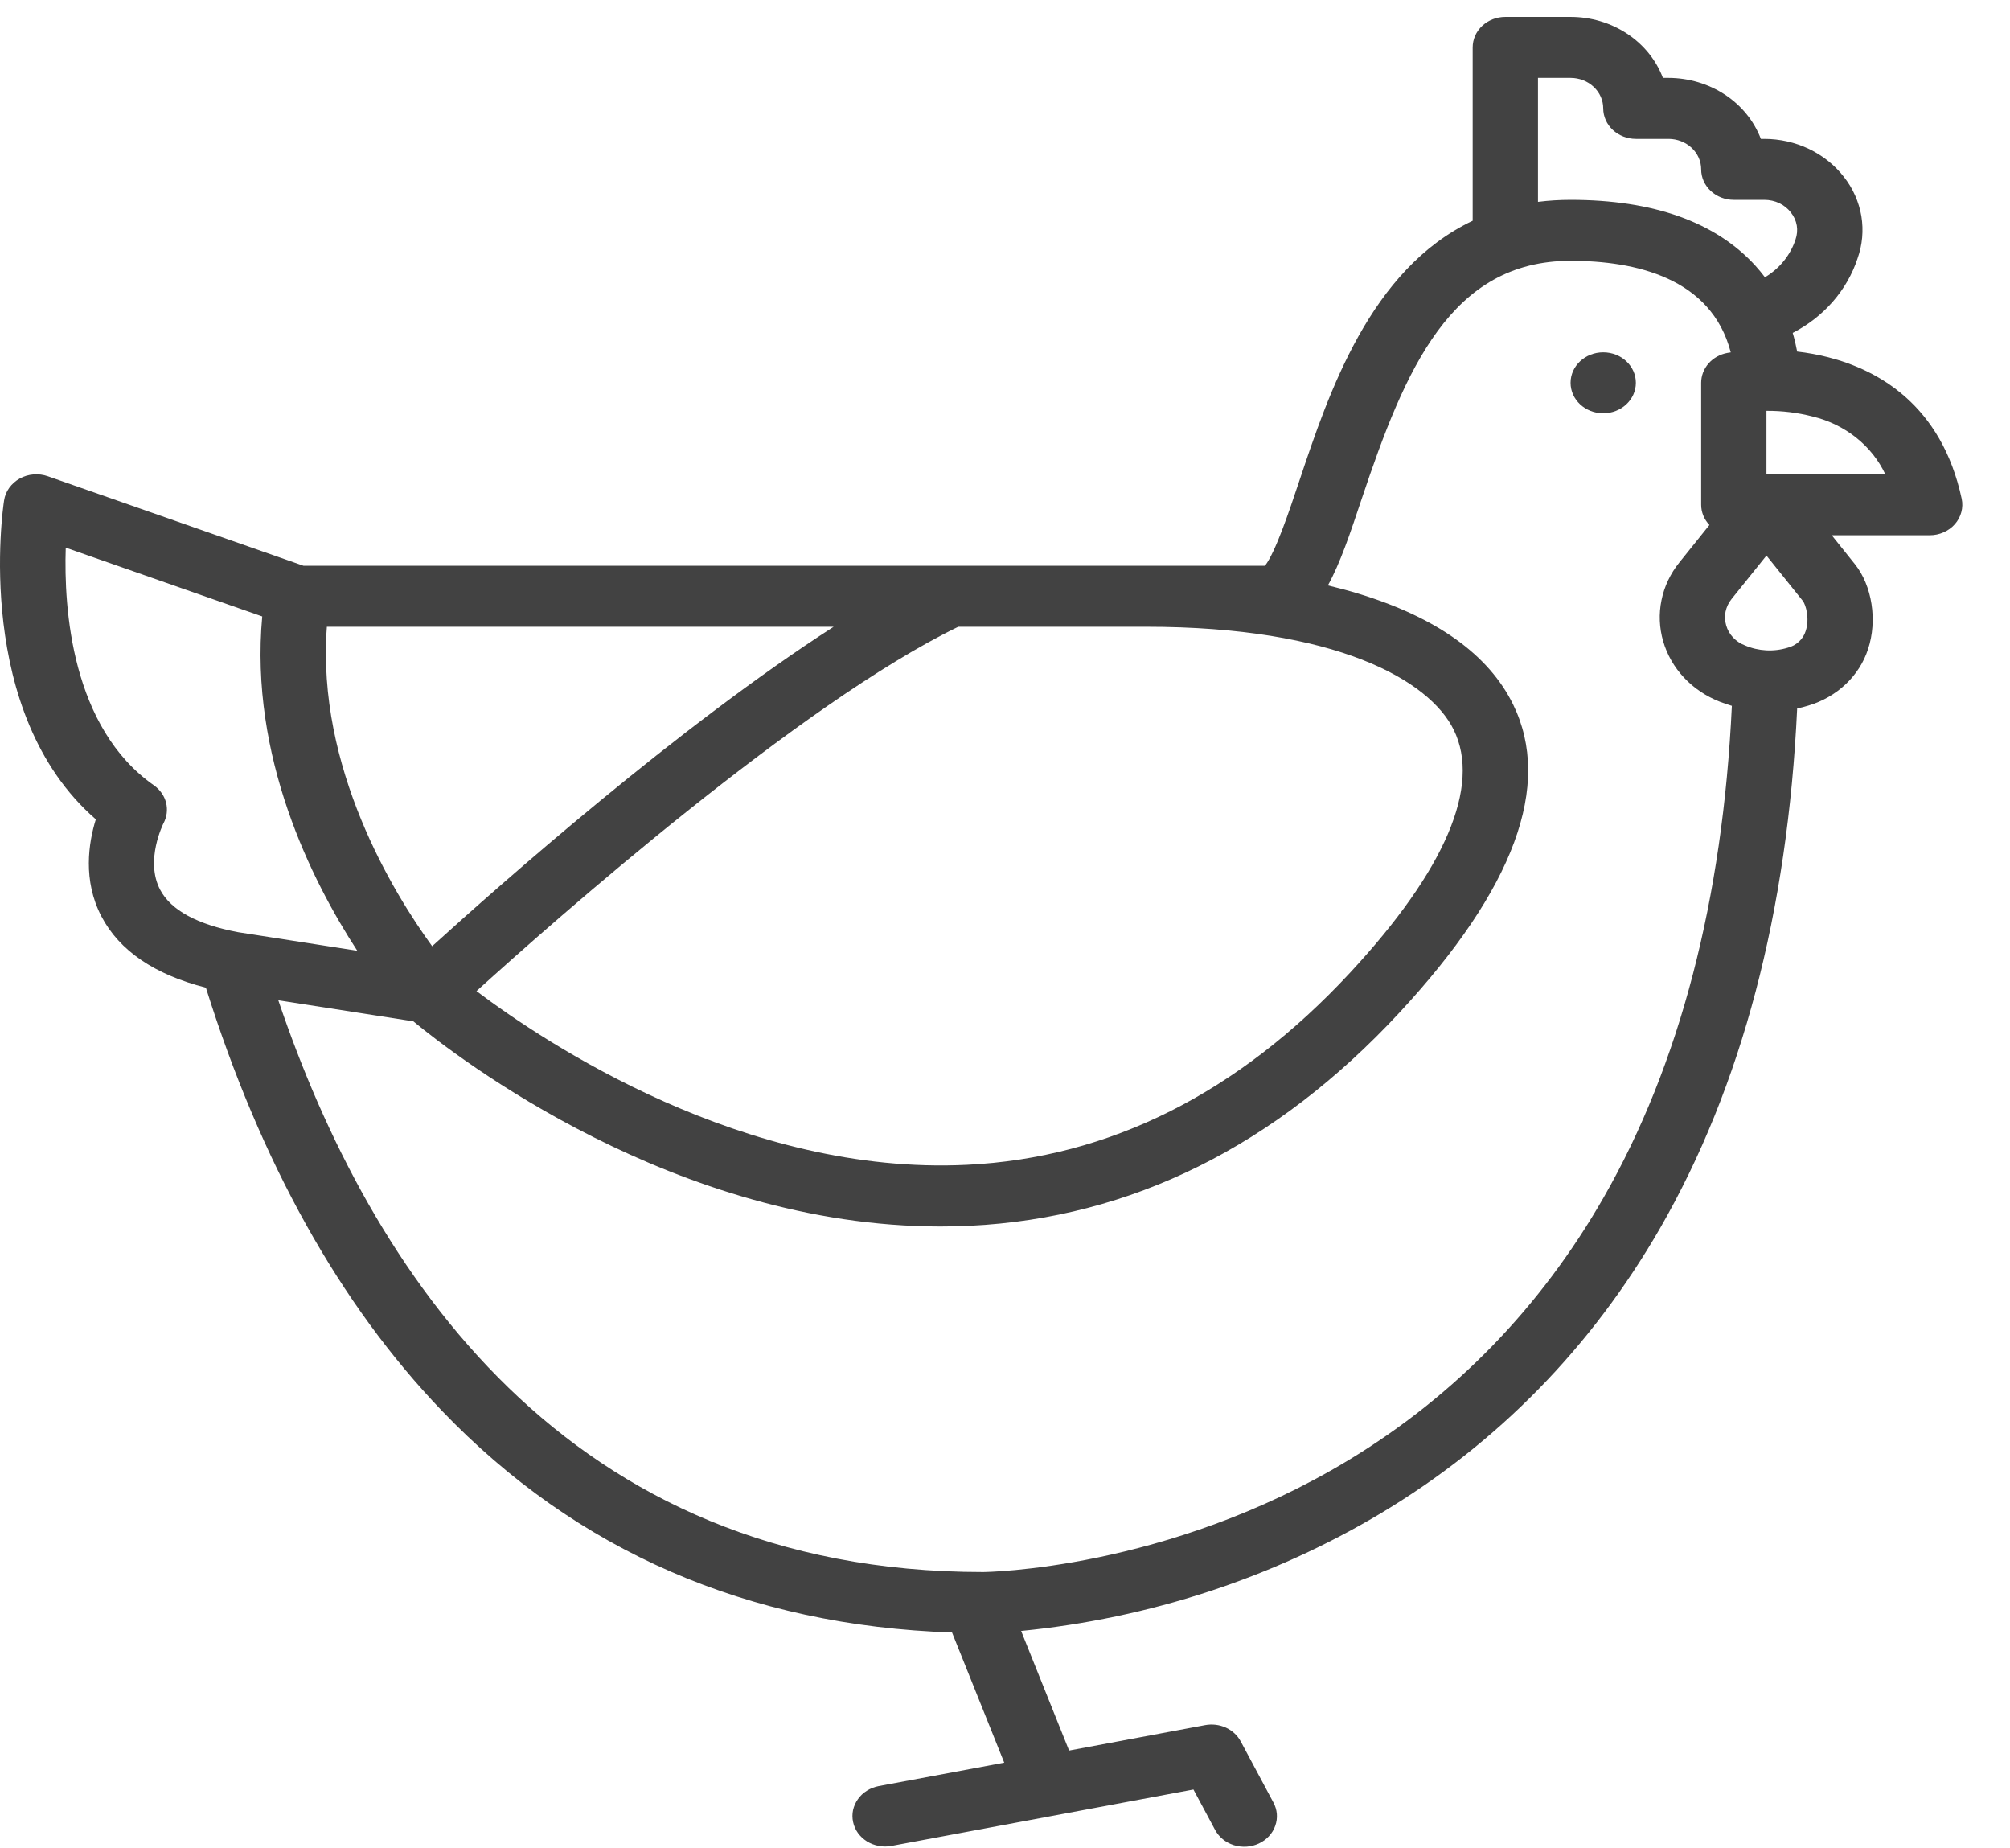
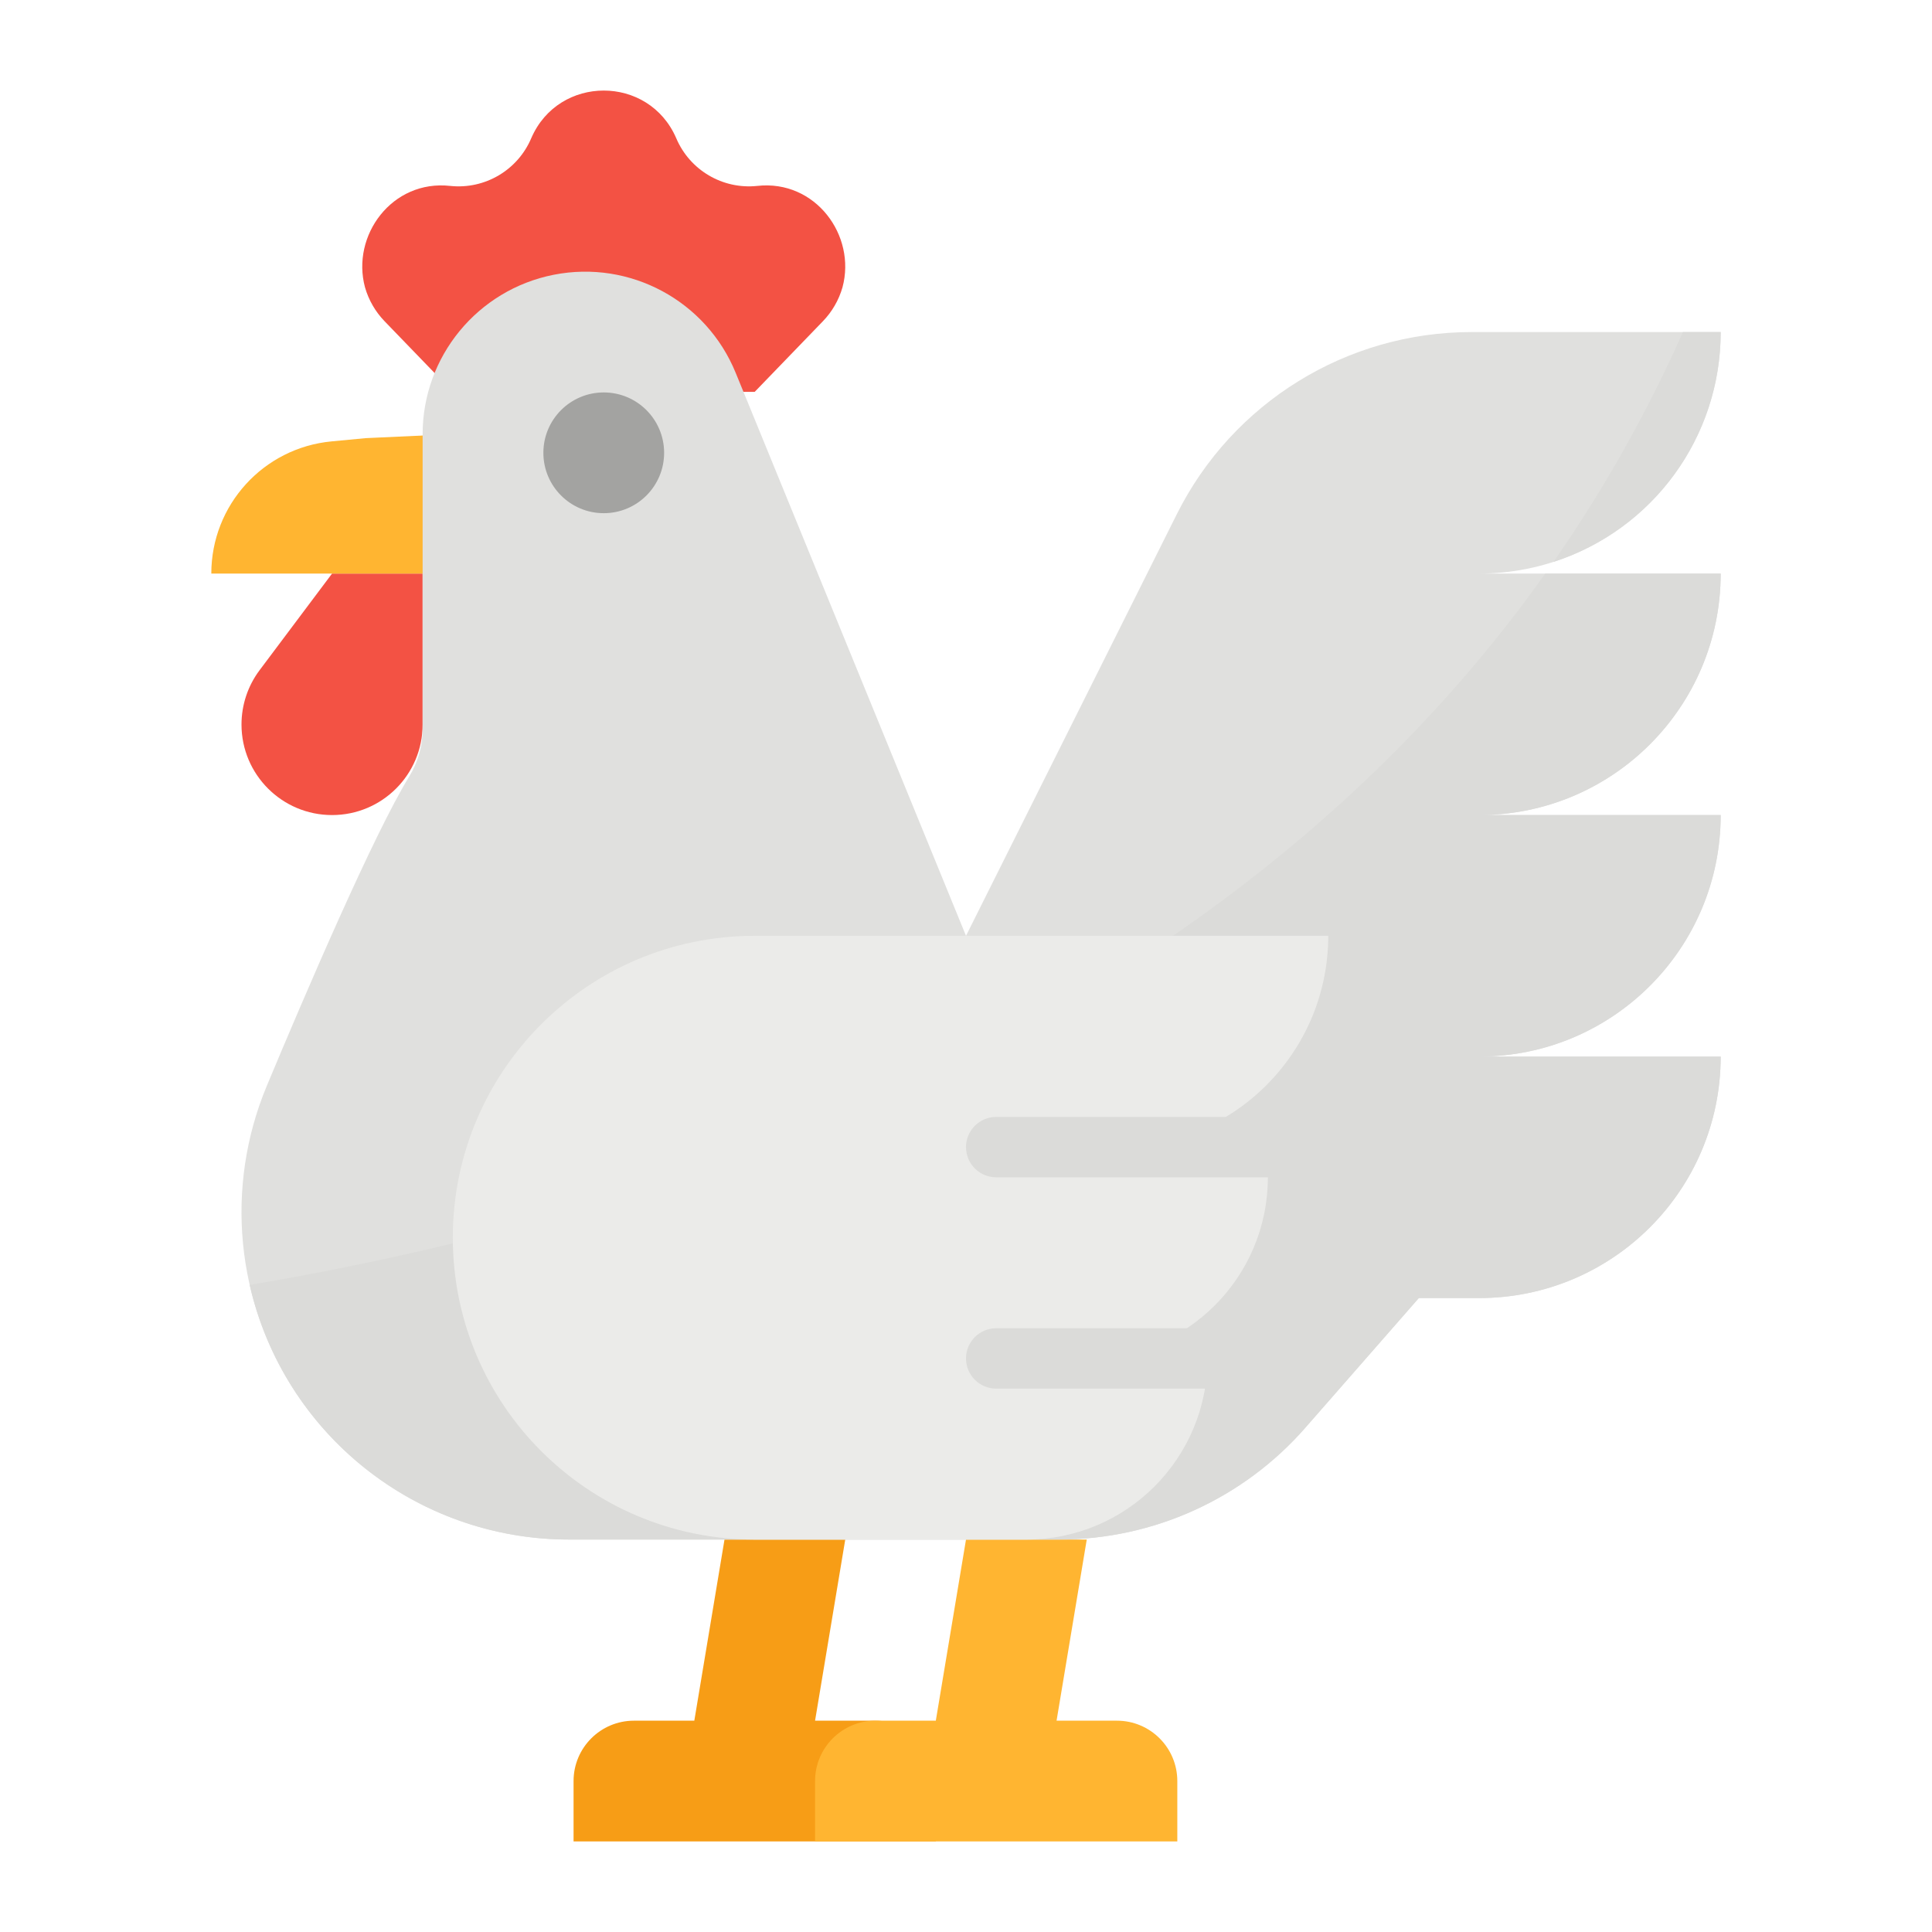
- <svg xmlns="http://www.w3.org/2000/svg" width="37" height="34" viewBox="0 0 37 34" fill="none">
-   <path d="M1.764 15.079C1.63 15.51 1.521 16.203 1.867 16.865C2.197 17.496 2.844 17.936 3.79 18.177C4.798 21.388 6.257 24.006 8.132 25.961C10.611 28.547 13.769 29.919 17.525 30.044L18.486 32.44L16.175 32.871C16.098 32.886 16.024 32.914 15.958 32.956C15.893 32.996 15.836 33.049 15.793 33.111C15.749 33.172 15.719 33.241 15.703 33.313C15.688 33.385 15.688 33.46 15.704 33.532C15.719 33.604 15.749 33.673 15.793 33.734C15.837 33.795 15.894 33.848 15.959 33.889C16.025 33.93 16.099 33.958 16.176 33.972C16.253 33.987 16.333 33.987 16.411 33.972L21.969 32.934L22.365 33.673C22.4 33.739 22.449 33.799 22.508 33.848C22.568 33.897 22.637 33.934 22.712 33.958C22.788 33.981 22.867 33.991 22.946 33.986C23.025 33.981 23.102 33.961 23.173 33.928C23.244 33.895 23.308 33.849 23.359 33.793C23.411 33.737 23.451 33.672 23.475 33.601C23.5 33.531 23.51 33.457 23.504 33.383C23.498 33.309 23.476 33.237 23.44 33.171L22.839 32.048C22.78 31.938 22.684 31.849 22.566 31.795C22.447 31.741 22.313 31.725 22.184 31.749L19.68 32.217L18.797 30.016C21.157 29.784 23.428 29.041 25.427 27.845C27.567 26.562 29.294 24.798 30.559 22.603C32.059 20 32.907 16.785 33.082 13.039C33.151 13.024 33.221 13.007 33.29 12.985C33.549 12.908 33.784 12.773 33.976 12.592C34.167 12.411 34.308 12.19 34.387 11.947C34.562 11.421 34.462 10.778 34.145 10.383L33.719 9.851H35.521C35.61 9.851 35.698 9.833 35.778 9.797C35.859 9.762 35.93 9.71 35.986 9.646C36.042 9.582 36.083 9.506 36.104 9.426C36.126 9.345 36.128 9.261 36.111 9.18C35.74 7.449 34.569 6.808 33.651 6.574C33.465 6.527 33.274 6.492 33.082 6.47C33.061 6.359 33.035 6.244 33 6.127C33.573 5.832 34 5.342 34.193 4.759C34.283 4.508 34.307 4.24 34.264 3.978C34.22 3.717 34.11 3.468 33.942 3.255C33.775 3.039 33.554 2.863 33.3 2.741C33.045 2.62 32.764 2.556 32.478 2.556H32.414C32.289 2.228 32.059 1.944 31.755 1.743C31.45 1.542 31.087 1.434 30.714 1.433H30.611C30.486 1.105 30.256 0.821 29.952 0.62C29.648 0.419 29.284 0.311 28.911 0.311H27.71C27.55 0.311 27.398 0.37 27.285 0.475C27.172 0.58 27.109 0.723 27.109 0.872V4.063C25.221 4.958 24.461 7.228 23.919 8.847C23.731 9.411 23.48 10.161 23.286 10.412H5.586L0.881 8.765C0.796 8.735 0.706 8.724 0.617 8.731C0.527 8.738 0.441 8.764 0.363 8.807C0.286 8.85 0.22 8.909 0.17 8.978C0.12 9.048 0.087 9.127 0.075 9.211C0.049 9.376 -0.492 13.118 1.764 15.079ZM33.239 11.613C33.217 11.687 33.174 11.754 33.116 11.808C33.058 11.862 32.986 11.901 32.907 11.921C32.648 12 32.368 11.984 32.121 11.878C32.037 11.846 31.962 11.796 31.902 11.732C31.843 11.669 31.799 11.593 31.776 11.511C31.751 11.428 31.747 11.341 31.764 11.257C31.782 11.173 31.819 11.093 31.875 11.024L32.517 10.225L33.184 11.056C33.243 11.13 33.315 11.387 33.239 11.613ZM33.37 7.666C33.664 7.737 33.937 7.87 34.168 8.054C34.399 8.238 34.583 8.469 34.705 8.729H32.517V7.561C32.805 7.559 33.092 7.594 33.37 7.666ZM28.311 1.433H28.911C29.071 1.433 29.224 1.492 29.336 1.598C29.449 1.703 29.512 1.846 29.512 1.994C29.512 2.143 29.576 2.286 29.688 2.391C29.801 2.496 29.954 2.556 30.113 2.556H30.714C30.873 2.556 31.026 2.615 31.139 2.72C31.252 2.825 31.315 2.968 31.315 3.117C31.315 3.266 31.378 3.408 31.491 3.514C31.604 3.619 31.756 3.678 31.916 3.678H32.478C32.574 3.678 32.668 3.699 32.754 3.739C32.839 3.78 32.913 3.84 32.968 3.913C33.024 3.983 33.06 4.064 33.075 4.15C33.089 4.236 33.081 4.324 33.052 4.407C32.959 4.694 32.76 4.941 32.489 5.103C32.435 5.032 32.378 4.961 32.316 4.893C31.583 4.087 30.437 3.678 28.911 3.678C28.71 3.678 28.51 3.69 28.311 3.715V1.433ZM25.066 9.182C25.868 6.785 26.711 4.8 28.911 4.8C30.097 4.8 31.502 5.109 31.86 6.485C31.825 6.49 31.803 6.494 31.798 6.495C31.662 6.52 31.539 6.589 31.451 6.689C31.363 6.79 31.315 6.915 31.315 7.045V9.29C31.315 9.427 31.369 9.559 31.467 9.662L30.914 10.351C30.749 10.556 30.636 10.793 30.585 11.045C30.533 11.296 30.544 11.556 30.616 11.803C30.688 12.05 30.819 12.279 31 12.472C31.181 12.665 31.407 12.816 31.66 12.915C31.734 12.943 31.807 12.968 31.88 12.99C31.713 16.549 30.921 19.591 29.52 22.038C28.36 24.062 26.781 25.688 24.826 26.871C21.477 28.899 18.128 28.932 18.095 28.932C10.417 28.932 6.812 23.399 5.123 18.409L7.608 18.796C8.408 19.457 12.438 22.572 17.311 22.572C17.492 22.572 17.674 22.568 17.857 22.559C20.819 22.415 23.478 21.096 25.76 18.637C27.875 16.358 28.579 14.45 27.854 12.966C27.406 12.05 26.446 11.363 25.001 10.924C24.817 10.868 24.631 10.819 24.444 10.774C24.669 10.367 24.852 9.824 25.066 9.182ZM21.1 11.535C24.59 11.535 26.312 12.515 26.761 13.433C27.266 14.466 26.606 16.012 24.852 17.902C22.794 20.119 20.422 21.309 17.802 21.437C13.708 21.639 10.046 19.201 8.771 18.24C10.219 16.927 14.726 12.948 17.64 11.535L21.1 11.535ZM6.017 11.535H15.346C12.5 13.365 9.197 16.286 7.955 17.414C7.244 16.436 5.823 14.129 6.017 11.535ZM1.21 10.079L4.827 11.345C4.592 13.927 5.733 16.202 6.577 17.498L4.383 17.156C3.631 17.014 3.148 16.752 2.949 16.377C2.662 15.836 3.008 15.157 3.009 15.153C3.072 15.036 3.089 14.901 3.057 14.773C3.025 14.645 2.945 14.532 2.833 14.453C1.317 13.391 1.173 11.207 1.21 10.079Z" fill="#424242" />
-   <path d="M29.512 7.606C29.844 7.606 30.113 7.355 30.113 7.045C30.113 6.735 29.844 6.484 29.512 6.484C29.18 6.484 28.911 6.735 28.911 7.045C28.911 7.355 29.18 7.606 29.512 7.606Z" fill="#424242" />
+ <svg xmlns="http://www.w3.org/2000/svg" height="512" viewBox="0 0 512 512" width="512">
+   <g id="Flat">
+     <path d="m88 152-19.2 25.6a24 24 0 0 0 -4.8 14.4 24 24 0 0 0 24 24 24 24 0 0 0 24-24v-40z" fill="#f35244" />
+     <path d="m128 114.678-31.084 1.434-9.06.861a35.184 35.184 0 0 0 -31.856 35.027h72z" fill="#ffb531" />
+     <path d="m200 103.85 18.069-18.709a21.424 21.424 0 0 0 5.2-9c3.705-13.721-7.167-28.584-22.587-26.873a20.933 20.933 0 0 1 -21.477-12.648c-7.276-16.829-31.14-16.829-38.416 0a20.933 20.933 0 0 1 -21.474 12.65c-15.415-1.711-26.292 13.152-22.587 26.873a21.424 21.424 0 0 0 5.2 9l18.072 18.707z" fill="#f35244" />
+     <path d="m392 216h64a64 64 0 0 1 -64 64h64a64 64 0 0 1 -64 64h-16l-30.07 34.36a86.771 86.771 0 0 1 -65.31 29.64h-129.83a86.787 86.787 0 0 1 -80.1-120.2c9.88-23.67 28.24-66.55 37.76-82.03a23.96 23.96 0 0 0 3.55-12.55v-78.14a43.078 43.078 0 0 1 82.95-16.31l61.05 149.23 55.87-111.74a87.315 87.315 0 0 1 78.09-48.26h66.04a63.948 63.948 0 0 1 -64 64h64a64 64 0 0 1 -64 64z" fill="#e0e0de" />
+     <circle cx="160" cy="120" fill="#a3a3a1" r="16" />
+     <path d="m232 456h-16l8-48h-32l-8 48h-16a16 16 0 0 0 -16 16v16h96v-16a16 16 0 0 0 -16-16z" fill="#f79d16" />
+     <path d="m296 456h-16l8-48h-32l-8 48h-16a16 16 0 0 0 -16 16v16h96v-16a16 16 0 0 0 -16-16z" fill="#ffb531" />
+     <path d="m392 216h64a64 64 0 0 1 -64 64h64a64 64 0 0 1 -64 64h-16l-30.07 34.36a86.771 86.771 0 0 1 -65.31 29.64h-129.83a86.829 86.829 0 0 1 -84.63-67.48c111.42-18.83 256.96-66.97 343.36-188.52h46.48a64 64 0 0 1 -64 64z" fill="#dbdbd9" />
+     <path d="m411.69 148.91a369.589 369.589 0 0 0 34.3-60.91h10.01a64.018 64.018 0 0 1 -44.31 60.91z" fill="#dbdbd9" />
+     <path d="m352 248h-152a80 80 0 0 0 -80 80 80 80 0 0 0 80 80h72a48 48 0 0 0 48-48h-32a48 48 0 0 0 48-48v-8h-40a56 56 0 0 0 56-56z" fill="#ebebe9" />
+     <g fill="#dbdbd9">
+       <path d="m264 312h72a8 8 0 0 0 0-16h-72a8 8 0 0 0 0 16z" />
+       <path d="m328 352h-64a8 8 0 0 0 0 16h64a8 8 0 0 0 0-16z" />
+     </g>
+   </g>
</svg>
